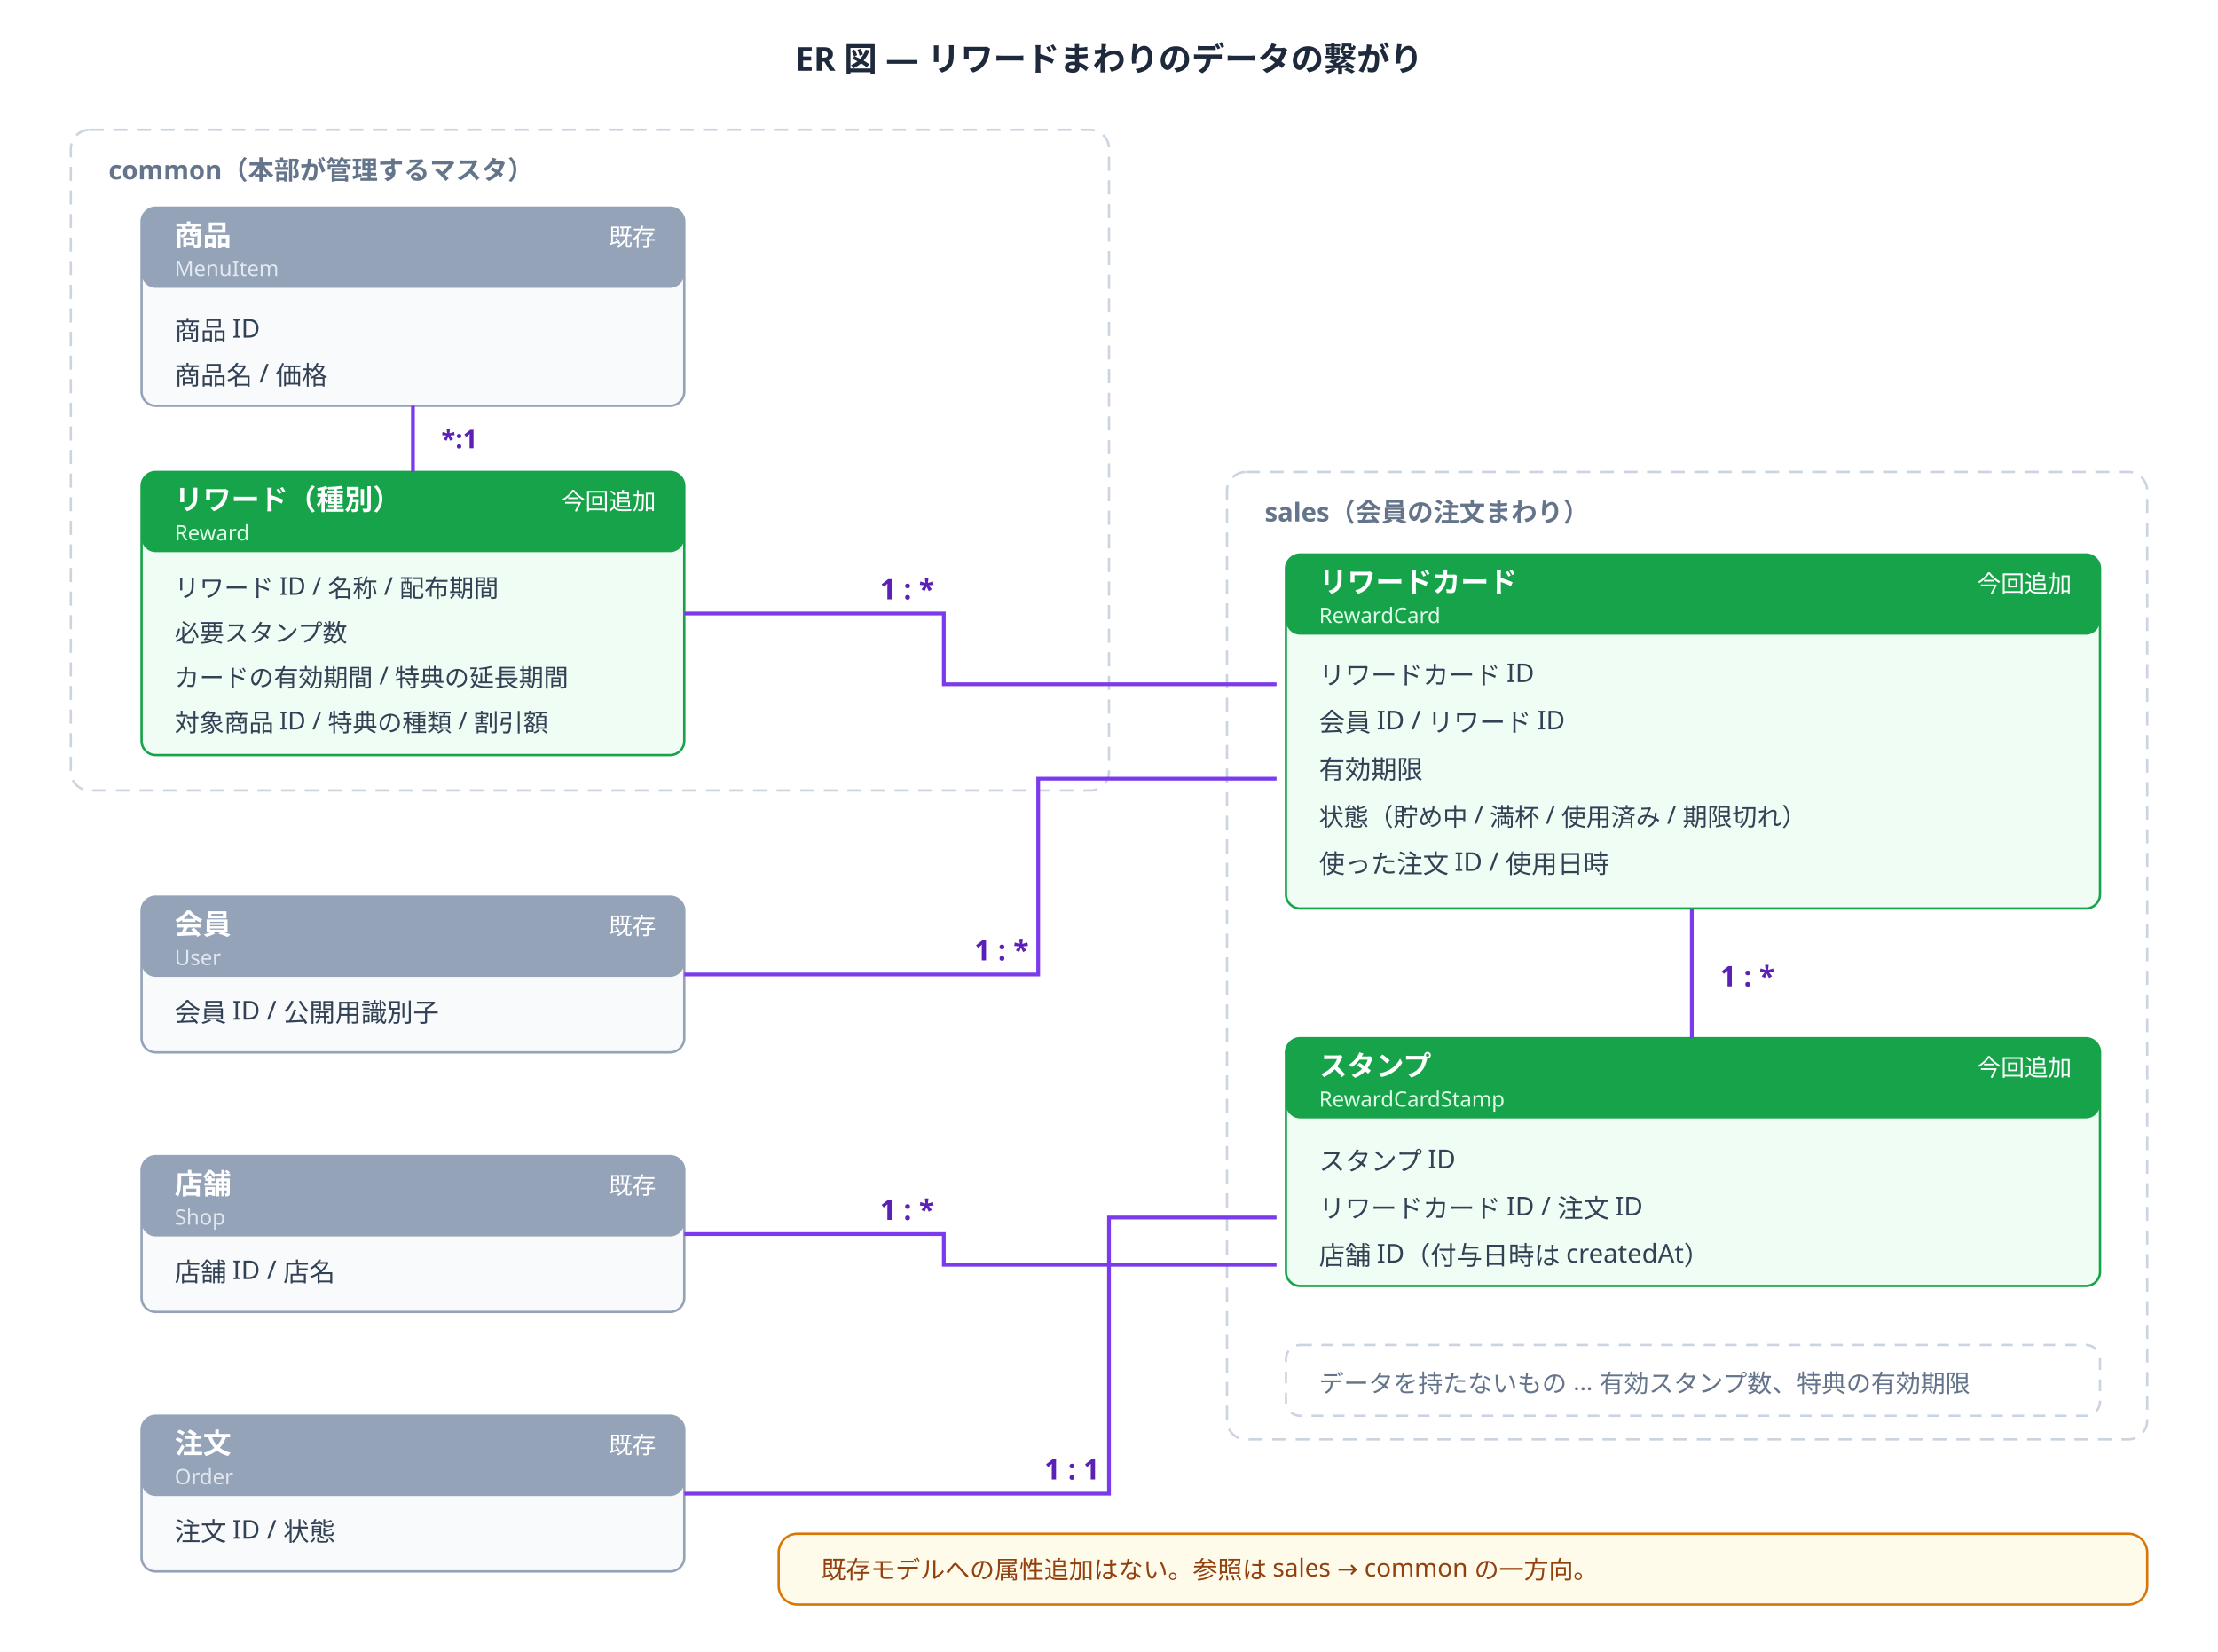
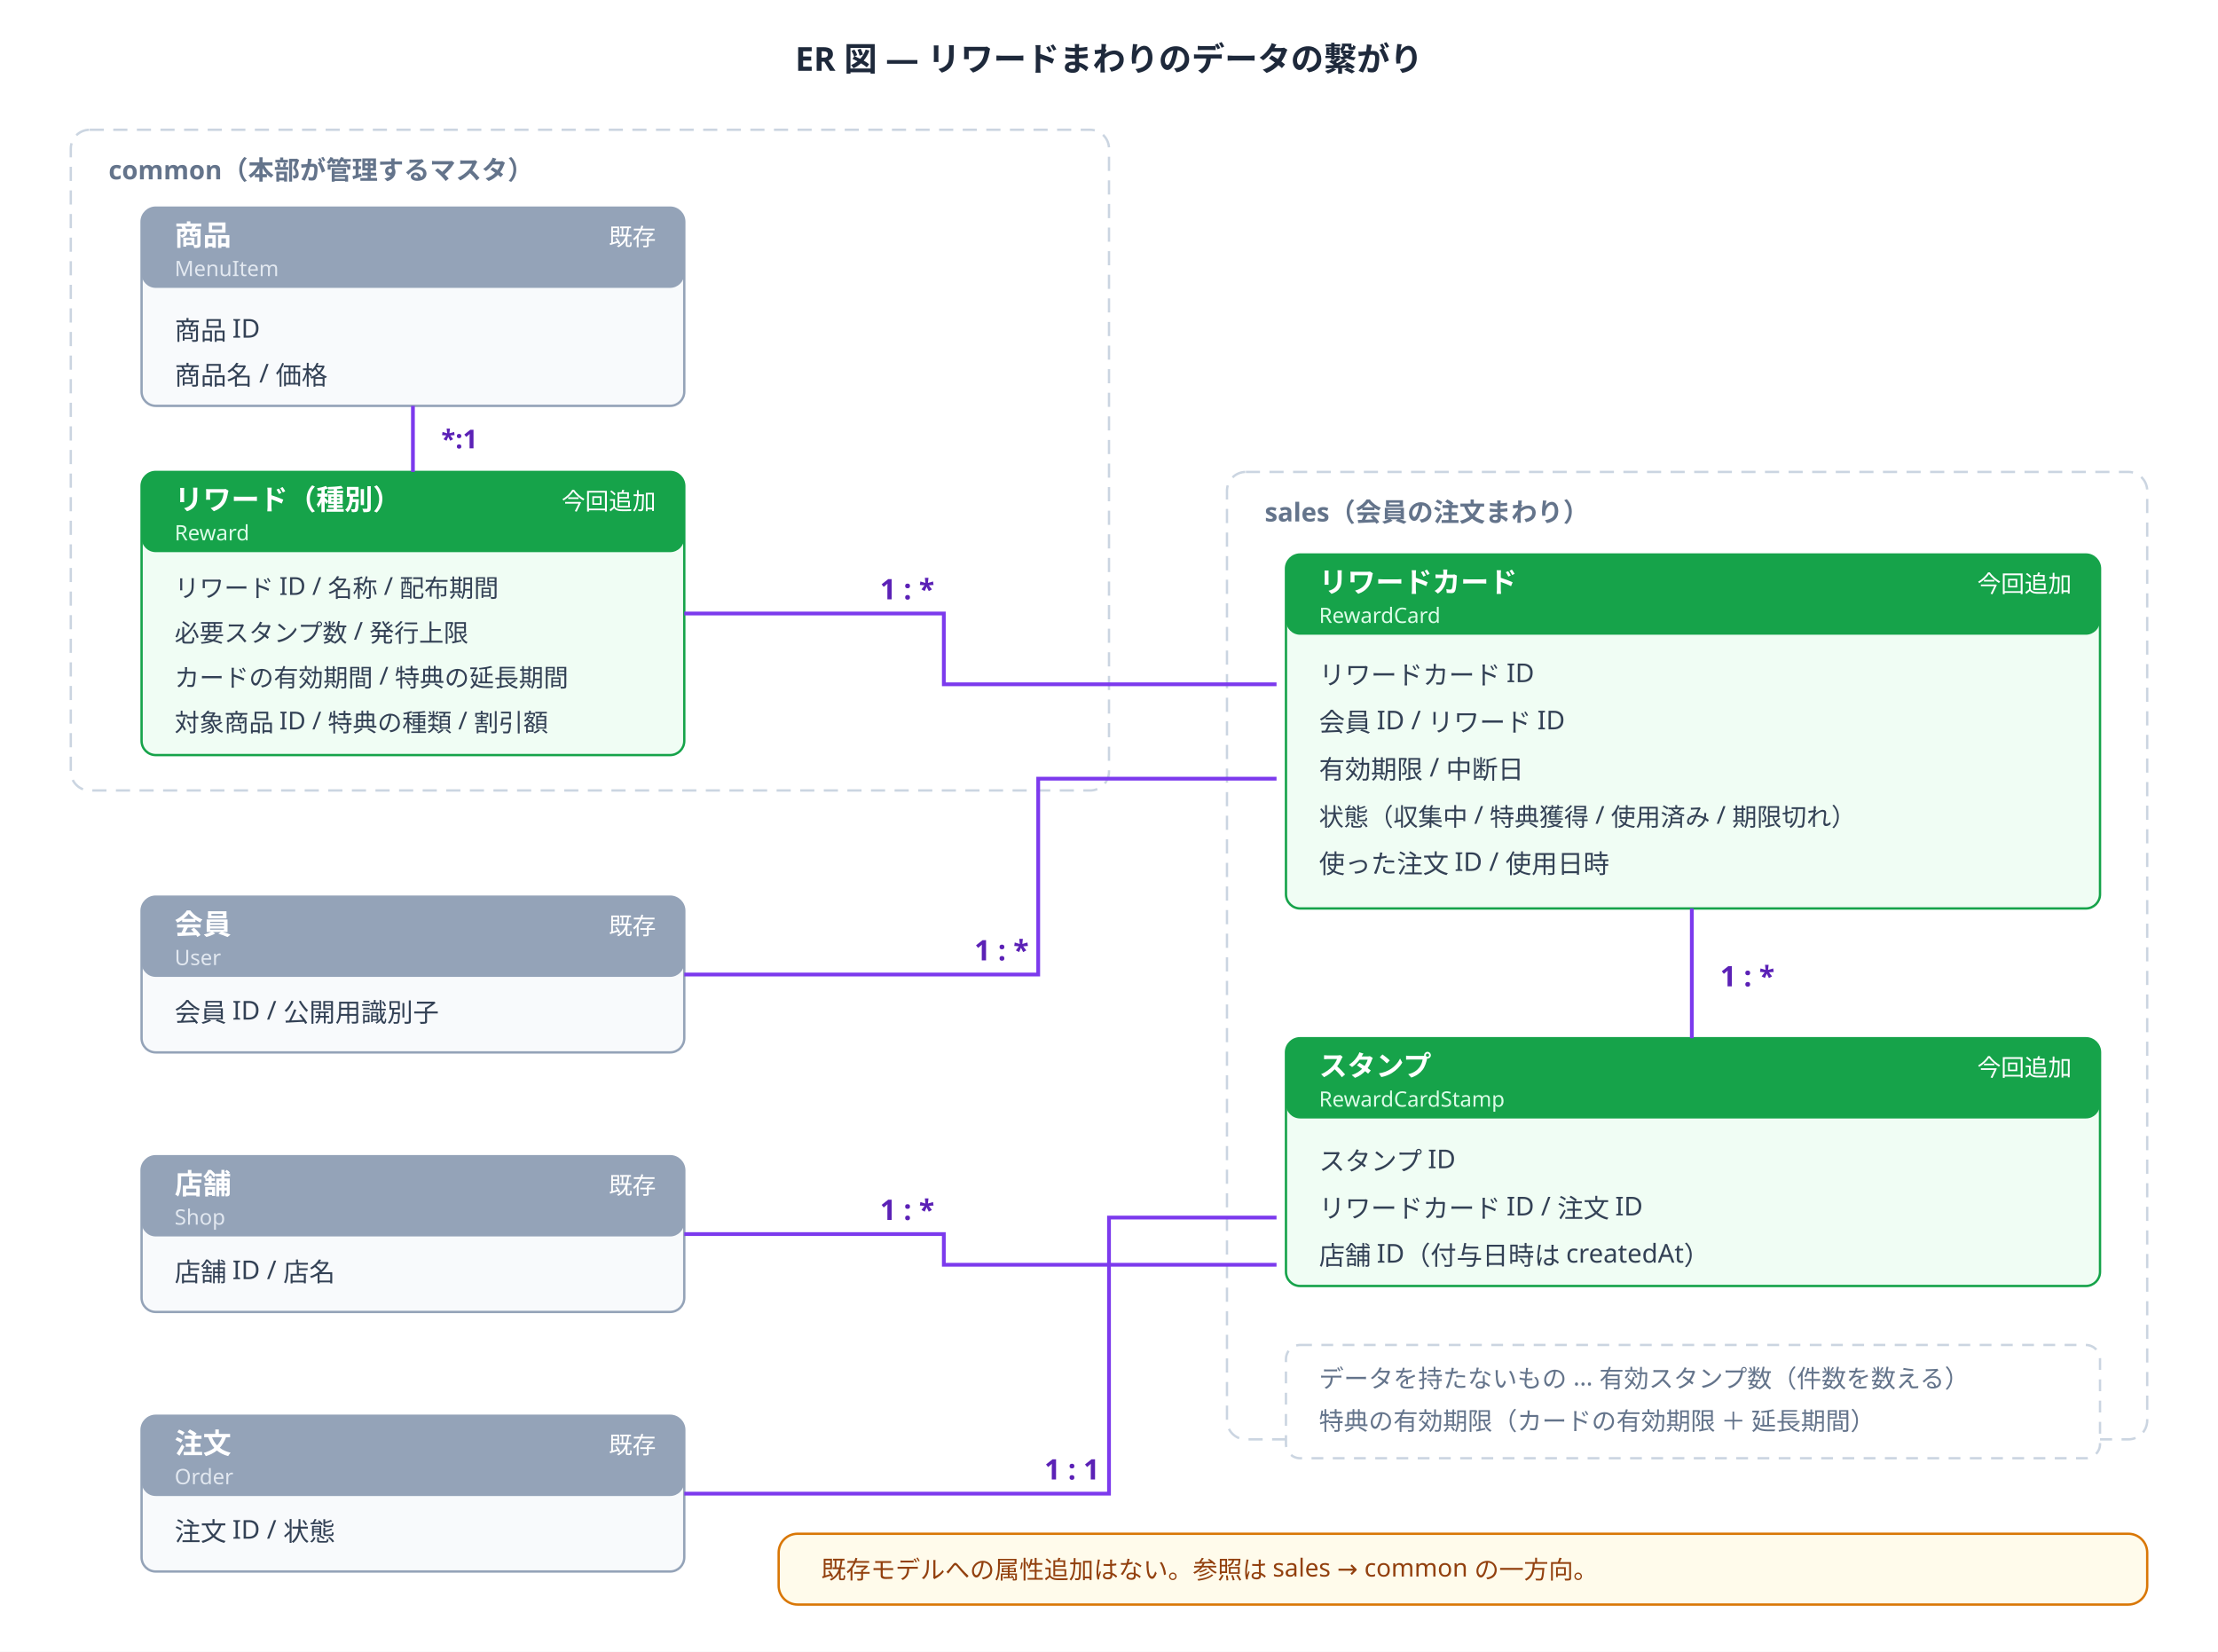
<svg xmlns="http://www.w3.org/2000/svg" viewBox="0 0 940 700" width="940" font-family="sans-serif" font-size="14">
  <rect x="0" y="0" width="940" height="700" fill="#ffffff" />
  <text x="470" y="30" text-anchor="middle" font-weight="bold" fill="#1e293b">ER 図 — リワードまわりのデータの繋がり</text>
  <rect x="30" y="55" width="440" height="280" rx="8" fill="none" stroke="#cbd5e1" stroke-dasharray="6 4" />
  <text x="46" y="76" font-size="11" font-weight="bold" fill="#64748b">common（本部が管理するマスタ）</text>
  <rect x="60" y="88" width="230" height="84" rx="6" fill="#f8fafc" stroke="#94a3b8" />
  <rect x="60" y="88" width="230" height="34" rx="6" fill="#94a3b8" />
  <text x="74" y="104" font-size="12" font-weight="bold" fill="#ffffff">商品</text>
  <text x="74" y="117" font-size="9" fill="#e2e8f0">MenuItem</text>
  <text x="278" y="104" text-anchor="end" font-size="10" fill="#ffffff">既存</text>
  <text x="74" y="144" font-size="11" fill="#334155">商品 ID</text>
  <text x="74" y="163" font-size="11" fill="#334155">商品名 / 価格</text>
  <rect x="60" y="200" width="230" height="120" rx="6" fill="#f0fdf4" stroke="#16a34a" />
  <rect x="60" y="200" width="230" height="34" rx="6" fill="#16a34a" />
  <text x="74" y="216" font-size="12" font-weight="bold" fill="#ffffff">リワード（種別）</text>
  <text x="74" y="229" font-size="9" fill="#dcfce7">Reward</text>
  <text x="278" y="216" text-anchor="end" font-size="10" fill="#ffffff">今回追加</text>
  <text x="74" y="253" font-size="10.5" fill="#334155">リワード ID / 名称 / 配布期間</text>
-   <text x="74" y="272" font-size="10.5" fill="#334155">必要スタンプ数</text>
+   <text x="74" y="272" font-size="10.5" fill="#334155">必要スタンプ数 / 発行上限</text>
  <text x="74" y="291" font-size="10.5" fill="#334155">カードの有効期間 / 特典の延長期間</text>
  <text x="74" y="310" font-size="10.5" fill="#334155">対象商品 ID / 特典の種類 / 割引額</text>
  <path d="M175,200 V172" fill="none" stroke="#7c3aed" stroke-width="1.6" />
  <text x="187" y="190" font-size="11" font-weight="bold" fill="#5b21b6">*:1</text>
  <rect x="60" y="380" width="230" height="66" rx="6" fill="#f8fafc" stroke="#94a3b8" />
  <rect x="60" y="380" width="230" height="34" rx="6" fill="#94a3b8" />
  <text x="74" y="396" font-size="12" font-weight="bold" fill="#ffffff">会員</text>
  <text x="74" y="409" font-size="9" fill="#e2e8f0">User</text>
  <text x="278" y="396" text-anchor="end" font-size="10" fill="#ffffff">既存</text>
  <text x="74" y="433" font-size="11" fill="#334155">会員 ID / 公開用識別子</text>
  <rect x="60" y="490" width="230" height="66" rx="6" fill="#f8fafc" stroke="#94a3b8" />
  <rect x="60" y="490" width="230" height="34" rx="6" fill="#94a3b8" />
  <text x="74" y="506" font-size="12" font-weight="bold" fill="#ffffff">店舗</text>
  <text x="74" y="519" font-size="9" fill="#e2e8f0">Shop</text>
  <text x="278" y="506" text-anchor="end" font-size="10" fill="#ffffff">既存</text>
  <text x="74" y="543" font-size="11" fill="#334155">店舗 ID / 店名</text>
  <rect x="60" y="600" width="230" height="66" rx="6" fill="#f8fafc" stroke="#94a3b8" />
  <rect x="60" y="600" width="230" height="34" rx="6" fill="#94a3b8" />
  <text x="74" y="616" font-size="12" font-weight="bold" fill="#ffffff">注文</text>
  <text x="74" y="629" font-size="9" fill="#e2e8f0">Order</text>
  <text x="278" y="616" text-anchor="end" font-size="10" fill="#ffffff">既存</text>
  <text x="74" y="653" font-size="11" fill="#334155">注文 ID / 状態</text>
  <rect x="520" y="200" width="390" height="410" rx="8" fill="none" stroke="#cbd5e1" stroke-dasharray="6 4" />
  <text x="536" y="221" font-size="11" font-weight="bold" fill="#64748b">sales（会員の注文まわり）</text>
  <rect x="545" y="235" width="345" height="150" rx="6" fill="#f0fdf4" stroke="#16a34a" />
  <rect x="545" y="235" width="345" height="34" rx="6" fill="#16a34a" />
  <text x="559" y="251" font-size="12" font-weight="bold" fill="#ffffff">リワードカード</text>
  <text x="559" y="264" font-size="9" fill="#dcfce7">RewardCard</text>
  <text x="878" y="251" text-anchor="end" font-size="10" fill="#ffffff">今回追加</text>
  <text x="559" y="290" font-size="11" fill="#334155">リワードカード ID</text>
  <text x="559" y="310" font-size="11" fill="#334155">会員 ID / リワード ID</text>
-   <text x="559" y="330" font-size="11" fill="#334155">有効期限</text>
-   <text x="559" y="350" font-size="10.5" fill="#334155">状態（貯め中 / 満杯 / 使用済み / 期限切れ）</text>
+   <text x="559" y="330" font-size="11" fill="#334155">有効期限 / 中断日</text>
+   <text x="559" y="350" font-size="10.5" fill="#334155">状態（収集中 / 特典獲得 / 使用済み / 期限切れ）</text>
  <text x="559" y="370" font-size="11" fill="#334155">使った注文 ID / 使用日時</text>
  <rect x="545" y="440" width="345" height="105" rx="6" fill="#f0fdf4" stroke="#16a34a" />
  <rect x="545" y="440" width="345" height="34" rx="6" fill="#16a34a" />
  <text x="559" y="456" font-size="12" font-weight="bold" fill="#ffffff">スタンプ</text>
  <text x="559" y="469" font-size="9" fill="#dcfce7">RewardCardStamp</text>
  <text x="878" y="456" text-anchor="end" font-size="10" fill="#ffffff">今回追加</text>
  <text x="559" y="496" font-size="11" fill="#334155">スタンプ ID</text>
  <text x="559" y="516" font-size="11" fill="#334155">リワードカード ID / 注文 ID</text>
  <text x="559" y="536" font-size="11" fill="#334155">店舗 ID（付与日時は createdAt）</text>
  <path d="M290,260 H400 V290 H541" fill="none" stroke="#7c3aed" stroke-width="1.6" />
  <text x="396" y="254" text-anchor="end" font-size="12" font-weight="bold" fill="#5b21b6">1 : *</text>
  <path d="M290,413 H440 V330 H541" fill="none" stroke="#7c3aed" stroke-width="1.6" />
  <text x="436" y="407" text-anchor="end" font-size="12" font-weight="bold" fill="#5b21b6">1 : *</text>
  <path d="M717,385 V440" fill="none" stroke="#7c3aed" stroke-width="1.6" />
  <text x="729" y="418" font-size="12" font-weight="bold" fill="#5b21b6">1 : *</text>
  <path d="M290,523 H400 V536 H541" fill="none" stroke="#7c3aed" stroke-width="1.6" />
  <text x="396" y="517" text-anchor="end" font-size="12" font-weight="bold" fill="#5b21b6">1 : *</text>
  <path d="M290,633 H470 V516 H541" fill="none" stroke="#7c3aed" stroke-width="1.6" />
  <text x="466" y="627" text-anchor="end" font-size="12" font-weight="bold" fill="#5b21b6">1 : 1</text>
-   <rect x="545" y="570" width="345" height="30" rx="6" fill="#ffffff" stroke="#cbd5e1" stroke-dasharray="5 4" />
-   <text x="559" y="590" font-size="10.5" fill="#64748b">データを持たないもの … 有効スタンプ数、特典の有効期限</text>
+   <rect x="545" y="570" width="345" height="48" rx="6" fill="#ffffff" stroke="#cbd5e1" stroke-dasharray="5 4" />
+   <text x="559" y="588" font-size="10.5" fill="#64748b">データを持たないもの … 有効スタンプ数（件数を数える）</text>
+   <text x="559" y="606" font-size="10.5" fill="#64748b">特典の有効期限（カードの有効期限 ＋ 延長期間）</text>
  <rect x="330" y="650" width="580" height="30" rx="8" fill="#fffbeb" stroke="#d97706" />
  <text x="348" y="669" font-size="10.5" fill="#92400e">既存モデルへの属性追加はない。参照は sales → common の一方向。</text>
</svg>
